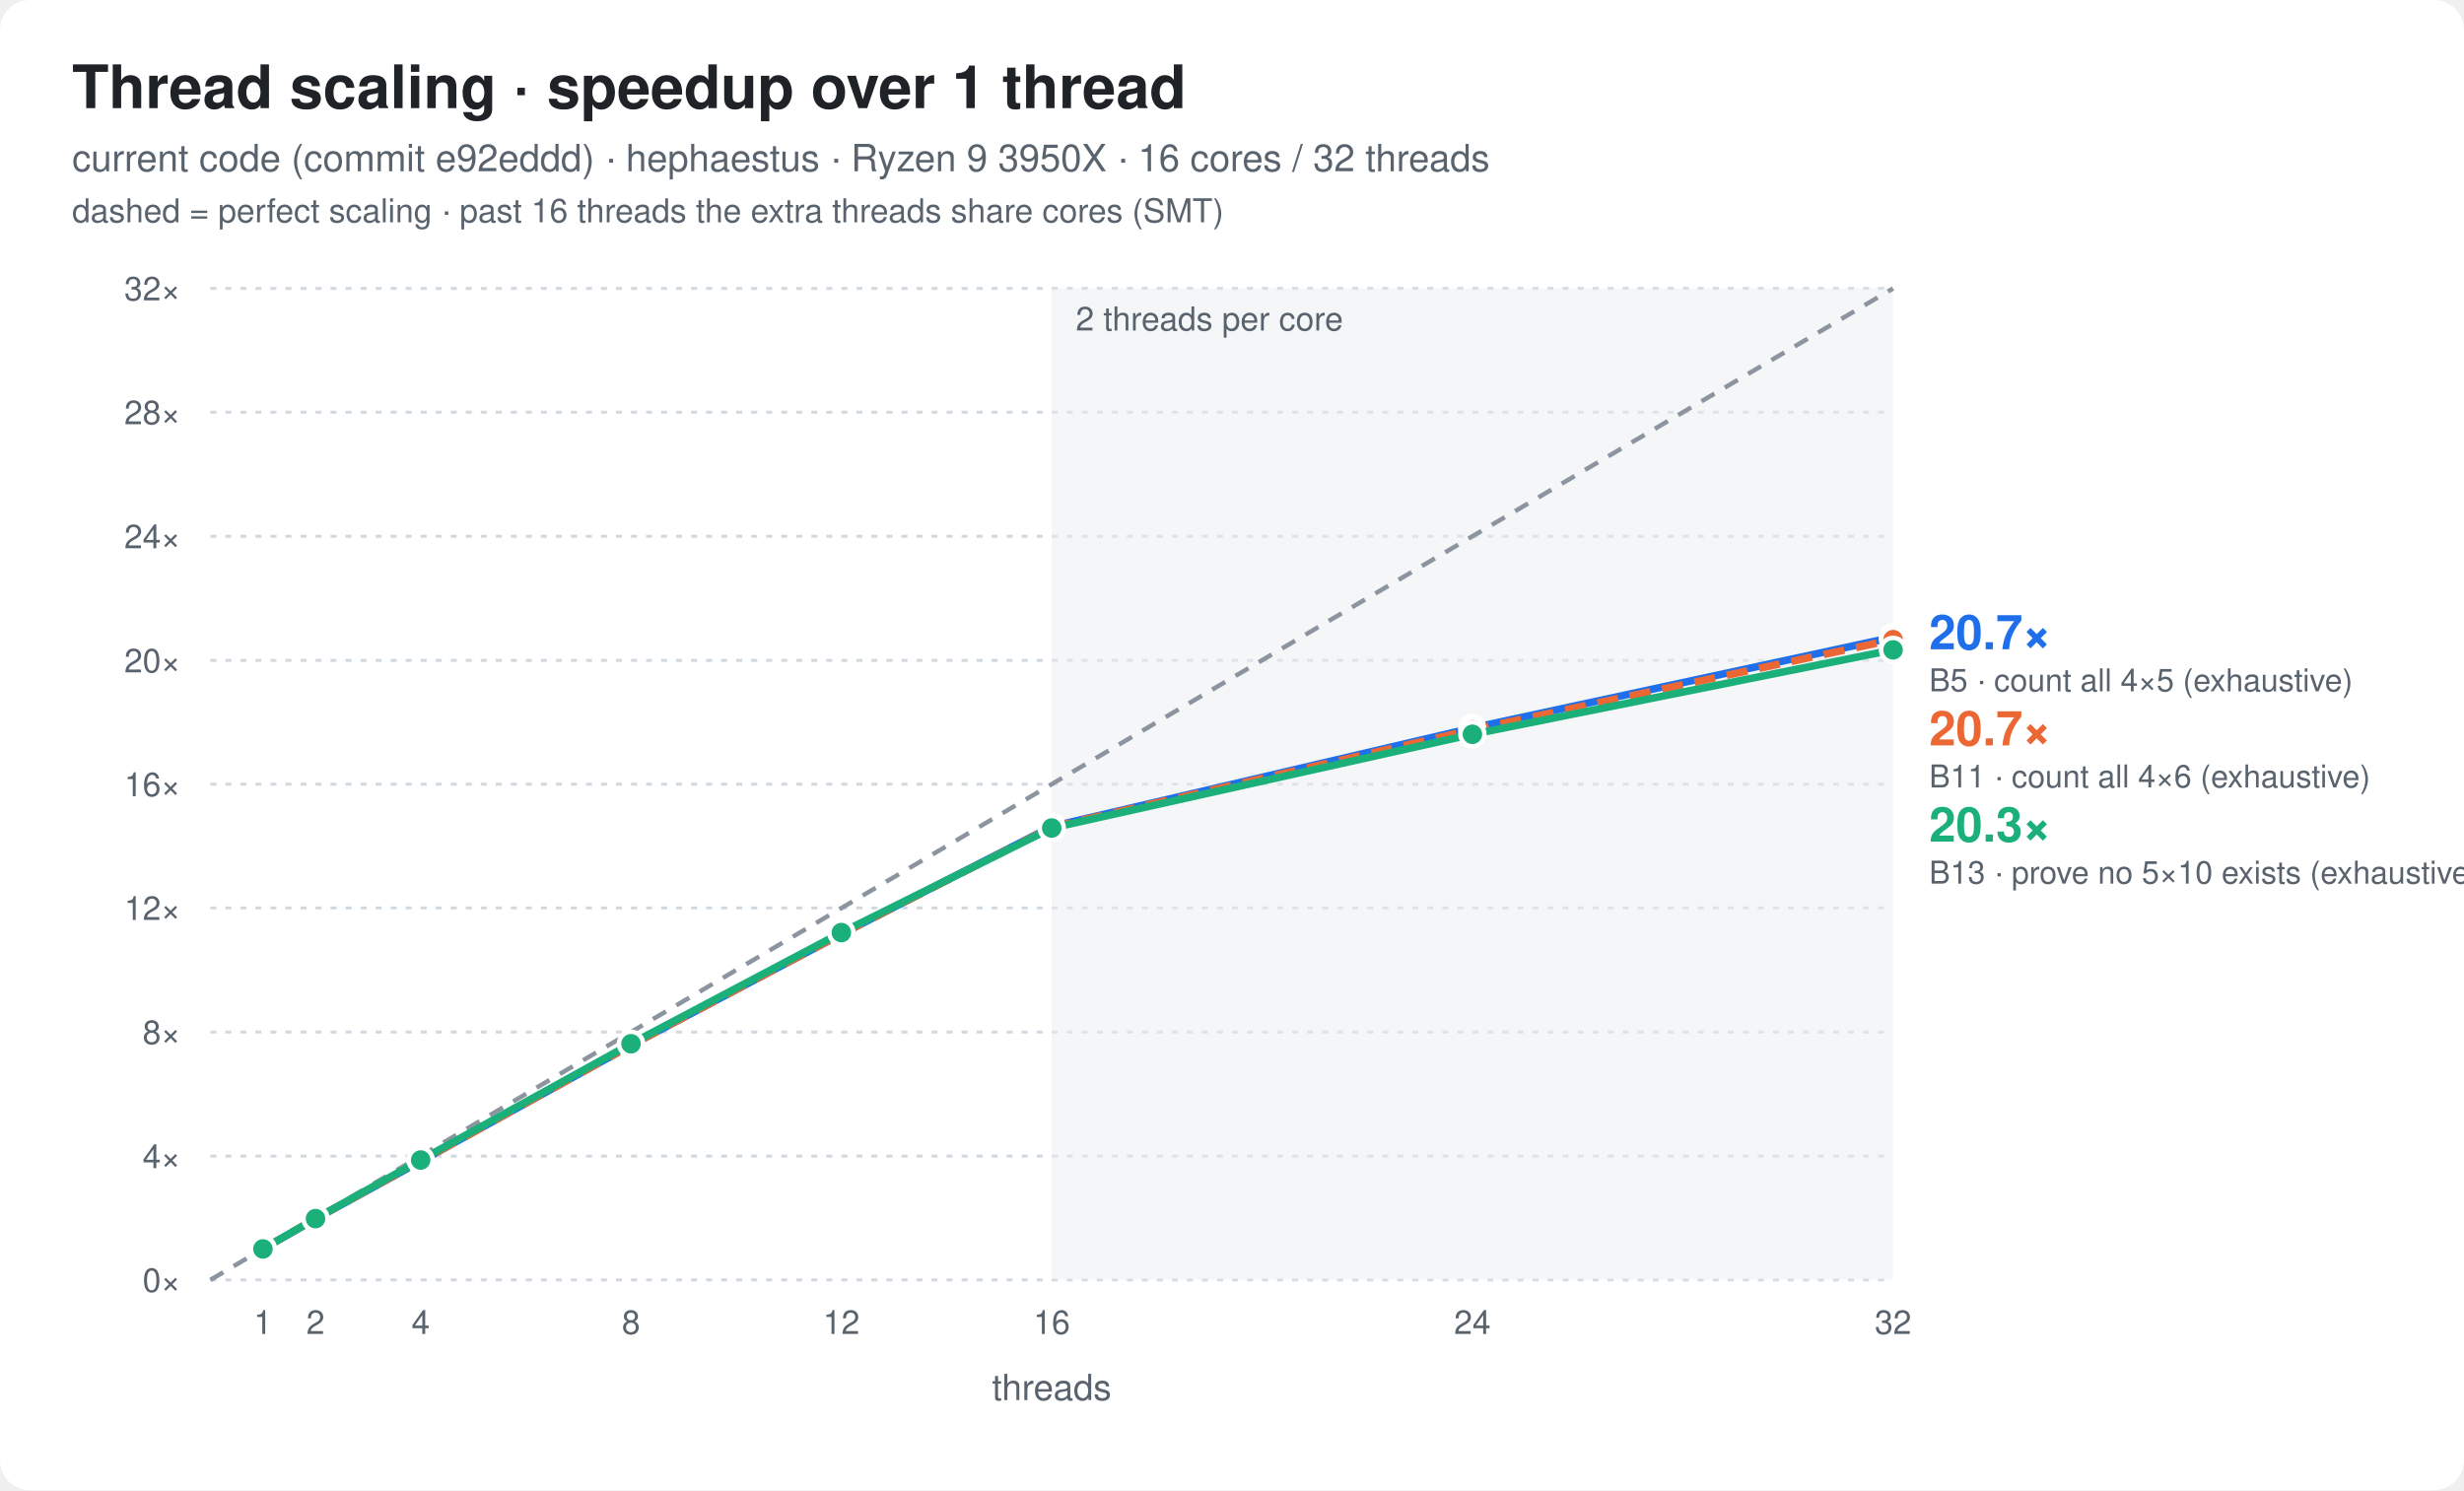
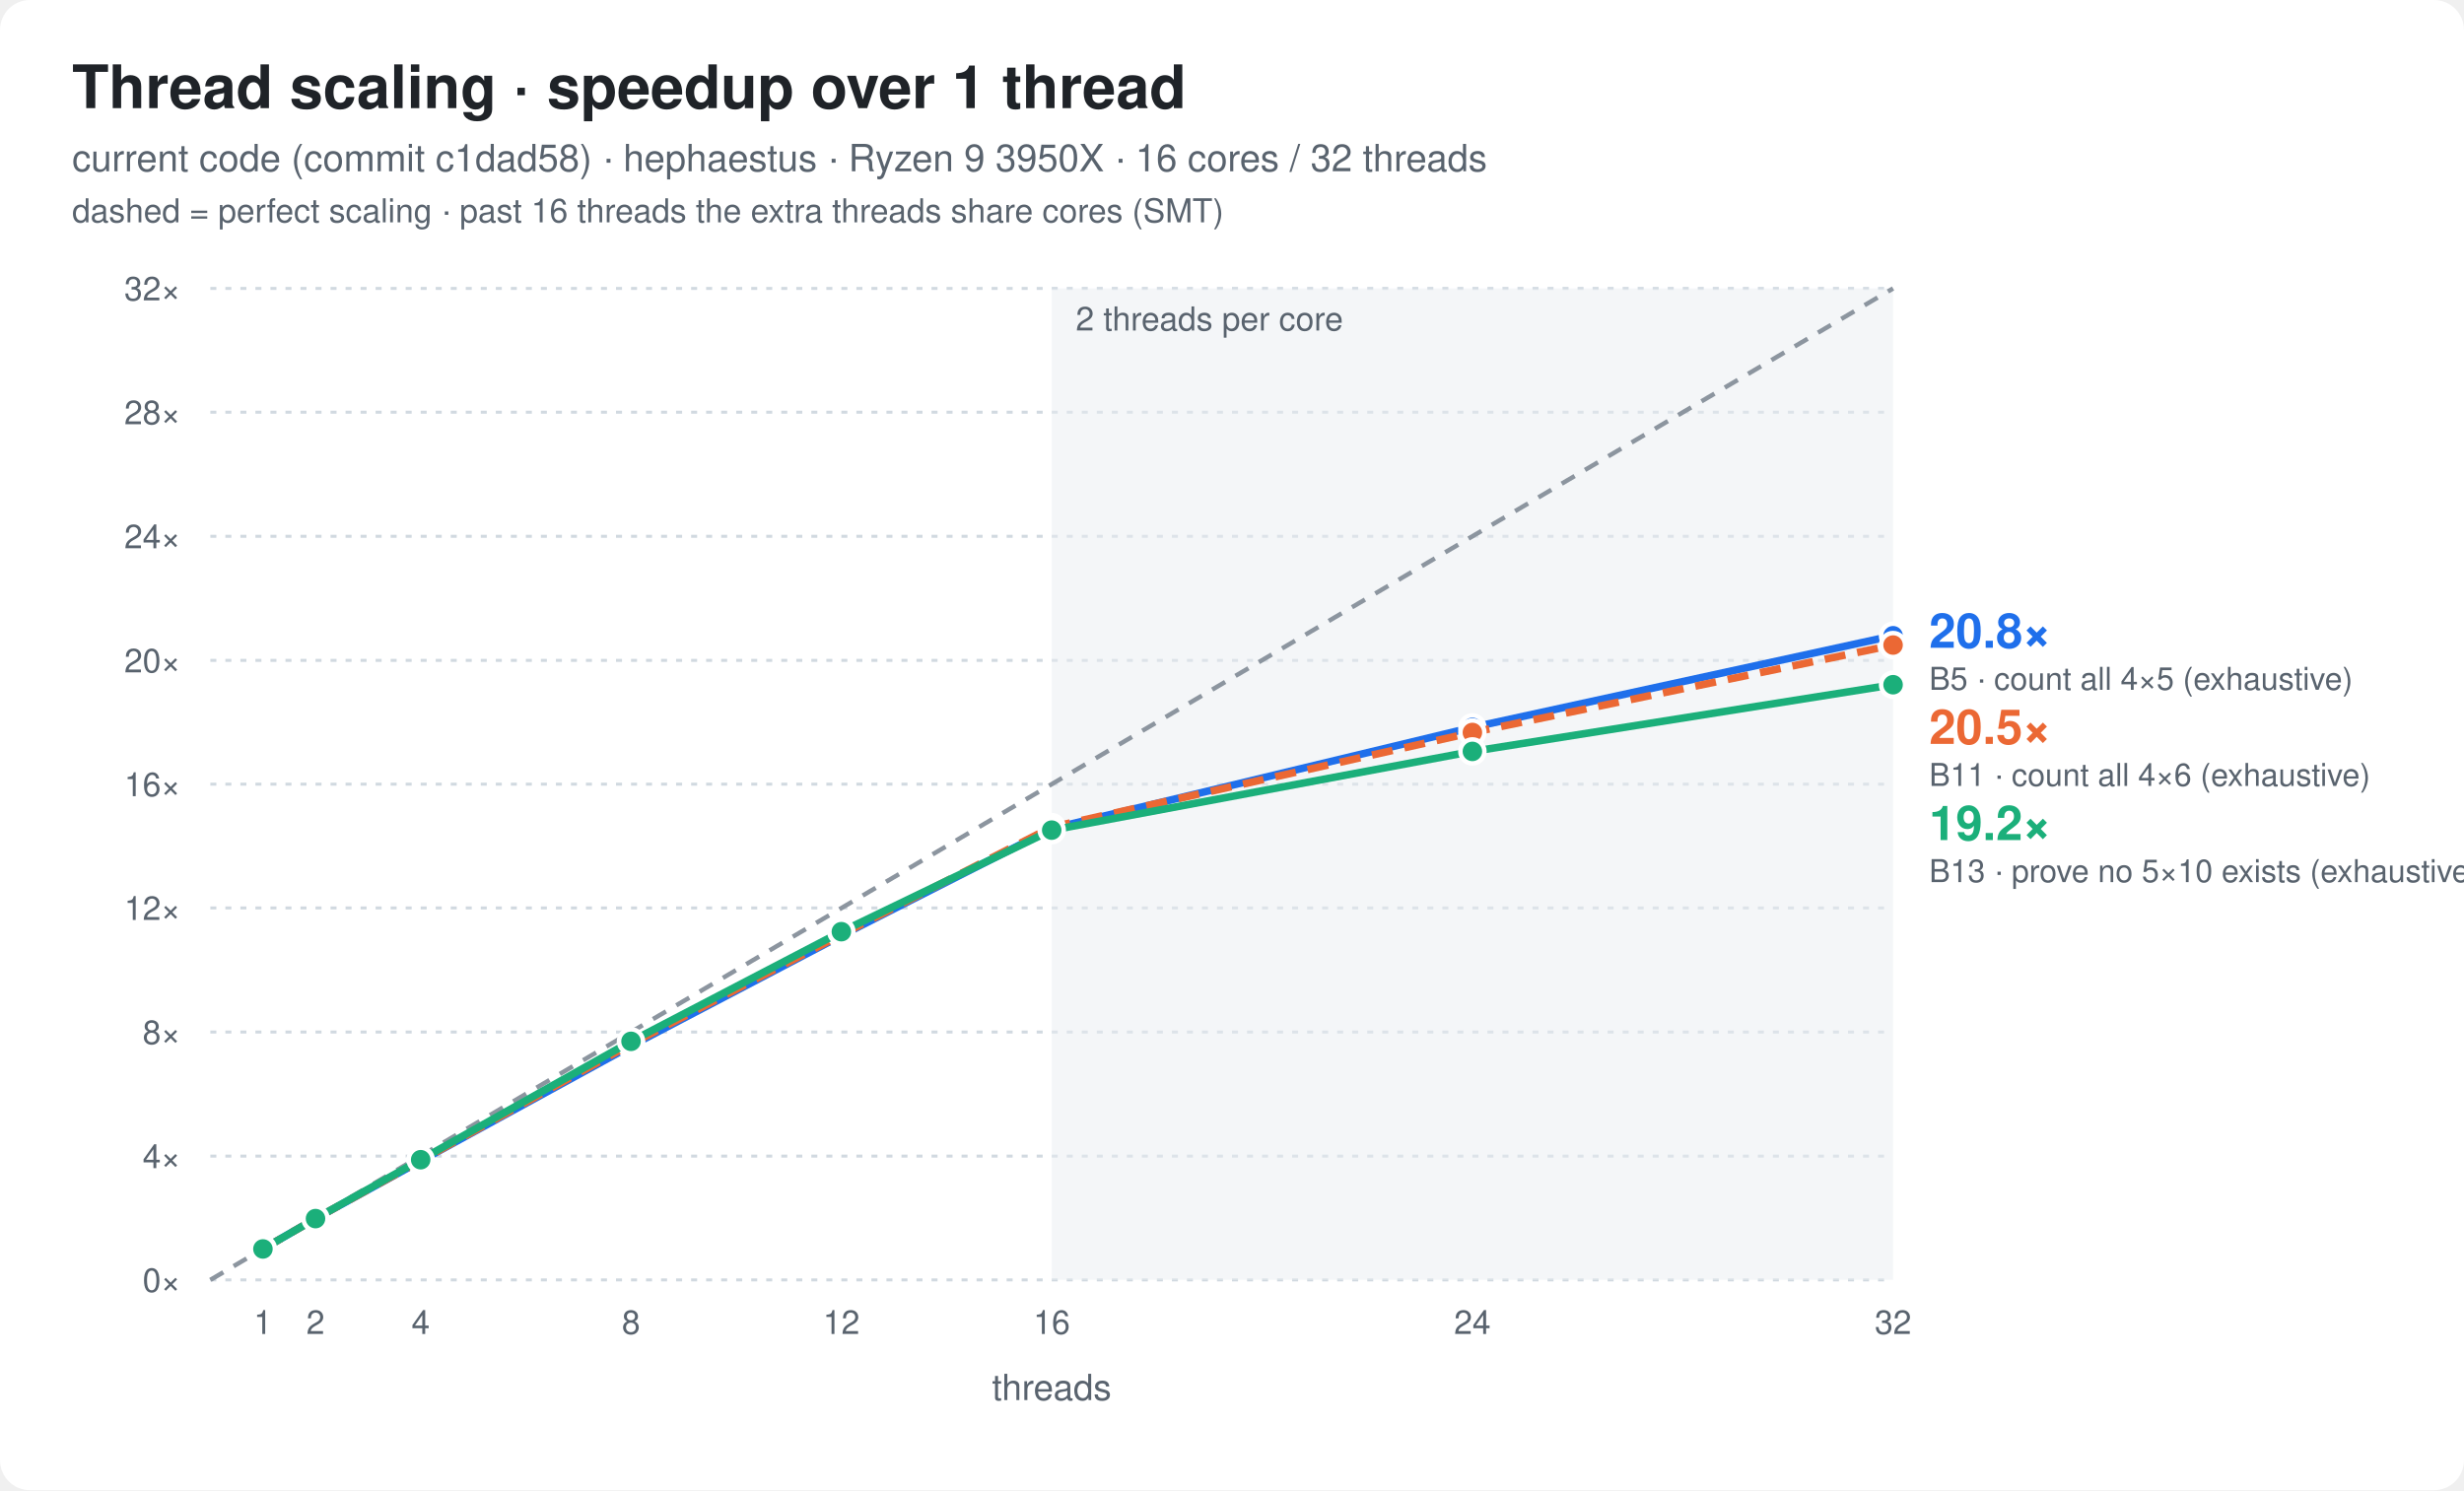
<svg xmlns="http://www.w3.org/2000/svg" width="820" height="496" viewBox="0 0 820 496" font-family="ui-sans-serif,-apple-system,Segoe UI,Helvetica,Arial,sans-serif">
  <style>
  .bg{fill:#ffffff} .t{fill:#1f2328} .m{fill:#59636e} .g{stroke:#d1d9e0}
  .bar{fill:#8fb8de} .best{fill:#1f6feb} .x{fill:#1a7f37;font-weight:600}
  .fail{fill:url(#hatch)} .hs{stroke:#afb8c1} .hb{fill:#eaeef2} .f{fill:#cf222e;font-weight:600}
  .ft{fill:#8c959f} .cur{fill:#1f6feb;font-weight:700}
  .ln{stroke:#1f6feb;fill:none} .lnf{fill:#1f6feb} .ctx{stroke:#afb8c1;fill:none} .ring{stroke:#ffffff}
  .fx{stroke:#8c959f;fill:none} .area{fill:#1f6feb;fill-opacity:.08} .tile{fill:#f6f8fa;stroke:#d1d9e0}
  .big{fill:#1f6feb;font-weight:800}
  .s2{stroke:#eb6834;fill:none} .s2f{fill:#eb6834} .s3{stroke:#1baf7a;fill:none} .s3f{fill:#1baf7a}
  @media (prefers-color-scheme: dark){
    .s2{stroke:#d95926} .s2f{fill:#d95926} .s3{stroke:#199e70} .s3f{fill:#199e70}
    .bg{fill:#0d1117} .t{fill:#e6edf3} .m{fill:#9198a1} .g{stroke:#30363d}
    .bar{fill:#2f5f8f} .best{fill:#4493f8} .x{fill:#3fb950}
    .hs{stroke:#484f58} .hb{fill:#21262d} .f{fill:#f85149} .ft{fill:#6e7681} .cur{fill:#4493f8}
    .ln{stroke:#4493f8} .lnf{fill:#4493f8} .ctx{stroke:#484f58} .ring{stroke:#0d1117}
    .fx{stroke:#6e7681} .area{fill:#4493f8;fill-opacity:.10} .tile{fill:#161b22;stroke:#30363d} .big{fill:#4493f8}
  }
</style>
  <rect class="bg" width="820" height="496" rx="10" />
  <text class="t" x="24" y="36" font-size="20" font-weight="800">Thread scaling · speedup over 1 thread</text>
-   <text class="m" x="24" y="57" font-size="12.5">current code (commit e92eddd) · hephaestus · Ryzen 9 3950X · 16 cores / 32 threads</text>
+   <text class="m" x="24" y="57" font-size="12.5">current code (commit c1dad58) · hephaestus · Ryzen 9 3950X · 16 cores / 32 threads</text>
  <text class="m" x="24" y="74" font-size="11">dashed = perfect scaling · past 16 threads the extra threads share cores (SMT)</text>
  <line class="g" x1="70" x2="630" y1="426.0" y2="426.0" stroke-dasharray="2 3" />
  <text class="m" x="60" y="430.0" font-size="11" text-anchor="end">0×</text>
  <line class="g" x1="70" x2="630" y1="384.8" y2="384.8" stroke-dasharray="2 3" />
  <text class="m" x="60" y="388.8" font-size="11" text-anchor="end">4×</text>
  <line class="g" x1="70" x2="630" y1="343.5" y2="343.5" stroke-dasharray="2 3" />
  <text class="m" x="60" y="347.5" font-size="11" text-anchor="end">8×</text>
  <line class="g" x1="70" x2="630" y1="302.2" y2="302.2" stroke-dasharray="2 3" />
  <text class="m" x="60" y="306.2" font-size="11" text-anchor="end">12×</text>
  <line class="g" x1="70" x2="630" y1="261.0" y2="261.0" stroke-dasharray="2 3" />
  <text class="m" x="60" y="265.0" font-size="11" text-anchor="end">16×</text>
  <line class="g" x1="70" x2="630" y1="219.8" y2="219.8" stroke-dasharray="2 3" />
  <text class="m" x="60" y="223.8" font-size="11" text-anchor="end">20×</text>
  <line class="g" x1="70" x2="630" y1="178.5" y2="178.5" stroke-dasharray="2 3" />
  <text class="m" x="60" y="182.5" font-size="11" text-anchor="end">24×</text>
  <line class="g" x1="70" x2="630" y1="137.2" y2="137.2" stroke-dasharray="2 3" />
  <text class="m" x="60" y="141.2" font-size="11" text-anchor="end">28×</text>
  <line class="g" x1="70" x2="630" y1="96.0" y2="96.0" stroke-dasharray="2 3" />
  <text class="m" x="60" y="100.0" font-size="11" text-anchor="end">32×</text>
  <text class="m" x="87.5" y="444" font-size="11" text-anchor="middle">1</text>
  <text class="m" x="105.0" y="444" font-size="11" text-anchor="middle">2</text>
  <text class="m" x="140.0" y="444" font-size="11" text-anchor="middle">4</text>
  <text class="m" x="210.0" y="444" font-size="11" text-anchor="middle">8</text>
  <text class="m" x="280.0" y="444" font-size="11" text-anchor="middle">12</text>
  <text class="m" x="350.0" y="444" font-size="11" text-anchor="middle">16</text>
  <text class="m" x="490.0" y="444" font-size="11" text-anchor="middle">24</text>
  <text class="m" x="630.0" y="444" font-size="11" text-anchor="middle">32</text>
  <text class="m" x="350" y="466" font-size="12" text-anchor="middle">threads</text>
  <rect class="hb" x="350.0" y="96" width="280.0" height="330" opacity=".5" />
  <text class="m" x="358.0" y="110" font-size="11">2 threads per core</text>
  <line class="fx" x1="70.0" y1="426.0" x2="630.0" y2="96.0" stroke-dasharray="5 4" stroke-width="1.5" />
-   <polyline class="ln" points="87.5,415.7 105.0,405.7 140.0,386.5 210.0,347.9 280.0,310.9 350.0,275.1 490.0,242.3 630.0,212.1" stroke-width="2.5" stroke-linejoin="round" />
+   <polyline class="ln" points="87.5,415.7 105.0,405.6 140.0,386.4 210.0,348.1 280.0,311.4 350.0,275.8 490.0,242.1 630.0,211.6" stroke-width="2.5" stroke-linejoin="round" />
  <circle class="lnf ring" cx="87.5" cy="415.7" r="4" stroke-width="1.5" />
-   <circle class="lnf ring" cx="105.0" cy="405.7" r="4" stroke-width="1.5" />
-   <circle class="lnf ring" cx="140.0" cy="386.5" r="4" stroke-width="1.5" />
-   <circle class="lnf ring" cx="210.0" cy="347.9" r="4" stroke-width="1.5" />
-   <circle class="lnf ring" cx="280.0" cy="310.9" r="4" stroke-width="1.5" />
-   <circle class="lnf ring" cx="350.0" cy="275.1" r="4" stroke-width="1.5" />
-   <circle class="lnf ring" cx="490.0" cy="242.3" r="4" stroke-width="1.5" />
-   <circle class="lnf ring" cx="630.0" cy="212.1" r="4" stroke-width="1.5" />
-   <polyline class="s2" points="87.5,415.7 105.0,405.6 140.0,386.5 210.0,347.9 280.0,310.9 350.0,275.3 490.0,242.9 630.0,212.9" stroke-width="2.5" stroke-linejoin="round" stroke-dasharray="7 4" />
+   <circle class="lnf ring" cx="105.0" cy="405.6" r="4" stroke-width="1.5" />
+   <circle class="lnf ring" cx="140.0" cy="386.4" r="4" stroke-width="1.5" />
+   <circle class="lnf ring" cx="210.0" cy="348.1" r="4" stroke-width="1.5" />
+   <circle class="lnf ring" cx="280.0" cy="311.4" r="4" stroke-width="1.5" />
+   <circle class="lnf ring" cx="350.0" cy="275.8" r="4" stroke-width="1.5" />
+   <circle class="lnf ring" cx="490.0" cy="242.1" r="4" stroke-width="1.5" />
+   <circle class="lnf ring" cx="630.0" cy="211.6" r="4" stroke-width="1.5" />
+   <polyline class="s2" points="87.5,415.7 105.0,405.6 140.0,386.3 210.0,347.5 280.0,311.1 350.0,275.3 490.0,243.8 630.0,214.7" stroke-width="2.5" stroke-linejoin="round" stroke-dasharray="7 4" />
  <circle class="s2f ring" cx="87.5" cy="415.7" r="4" stroke-width="1.5" />
  <circle class="s2f ring" cx="105.0" cy="405.6" r="4" stroke-width="1.5" />
-   <circle class="s2f ring" cx="140.0" cy="386.5" r="4" stroke-width="1.5" />
-   <circle class="s2f ring" cx="210.0" cy="347.9" r="4" stroke-width="1.5" />
-   <circle class="s2f ring" cx="280.0" cy="310.9" r="4" stroke-width="1.5" />
+   <circle class="s2f ring" cx="140.0" cy="386.3" r="4" stroke-width="1.5" />
+   <circle class="s2f ring" cx="210.0" cy="347.5" r="4" stroke-width="1.5" />
+   <circle class="s2f ring" cx="280.0" cy="311.1" r="4" stroke-width="1.5" />
  <circle class="s2f ring" cx="350.0" cy="275.3" r="4" stroke-width="1.5" />
-   <circle class="s2f ring" cx="490.0" cy="242.9" r="4" stroke-width="1.5" />
-   <circle class="s2f ring" cx="630.0" cy="212.9" r="4" stroke-width="1.5" />
-   <polyline class="s3" points="87.5,415.7 105.0,405.6 140.0,386.1 210.0,347.4 280.0,310.4 350.0,275.6 490.0,244.4 630.0,216.3" stroke-width="2.5" stroke-linejoin="round" />
+   <circle class="s2f ring" cx="490.0" cy="243.8" r="4" stroke-width="1.5" />
+   <circle class="s2f ring" cx="630.0" cy="214.7" r="4" stroke-width="1.5" />
+   <polyline class="s3" points="87.5,415.7 105.0,405.6 140.0,386.0 210.0,346.6 280.0,310.1 350.0,276.3 490.0,250.1 630.0,227.9" stroke-width="2.5" stroke-linejoin="round" />
  <circle class="s3f ring" cx="87.5" cy="415.7" r="4" stroke-width="1.5" />
  <circle class="s3f ring" cx="105.0" cy="405.6" r="4" stroke-width="1.5" />
-   <circle class="s3f ring" cx="140.0" cy="386.1" r="4" stroke-width="1.5" />
-   <circle class="s3f ring" cx="210.0" cy="347.4" r="4" stroke-width="1.5" />
-   <circle class="s3f ring" cx="280.0" cy="310.4" r="4" stroke-width="1.5" />
-   <circle class="s3f ring" cx="350.0" cy="275.6" r="4" stroke-width="1.5" />
-   <circle class="s3f ring" cx="490.0" cy="244.4" r="4" stroke-width="1.5" />
-   <circle class="s3f ring" cx="630.0" cy="216.3" r="4" stroke-width="1.5" />
-   <text class="lnf" x="642.0" y="216.1" font-size="16" font-weight="800">20.7×</text>
-   <text class="m" x="642.0" y="230.1" font-size="10.5">B5 · count all 4×5 (exhaustive)</text>
-   <text class="s2f" x="642.0" y="248.1" font-size="16" font-weight="800">20.7×</text>
-   <text class="m" x="642.0" y="262.1" font-size="10.5">B11 · count all 4×6 (exhaustive)</text>
-   <text class="s3f" x="642.0" y="280.1" font-size="16" font-weight="800">20.3×</text>
-   <text class="m" x="642.0" y="294.1" font-size="10.5">B13 · prove no 5×10 exists (exhaustive)</text>
+   <circle class="s3f ring" cx="140.0" cy="386.0" r="4" stroke-width="1.5" />
+   <circle class="s3f ring" cx="210.0" cy="346.6" r="4" stroke-width="1.5" />
+   <circle class="s3f ring" cx="280.0" cy="310.1" r="4" stroke-width="1.5" />
+   <circle class="s3f ring" cx="350.0" cy="276.3" r="4" stroke-width="1.5" />
+   <circle class="s3f ring" cx="490.0" cy="250.1" r="4" stroke-width="1.5" />
+   <circle class="s3f ring" cx="630.0" cy="227.9" r="4" stroke-width="1.5" />
+   <text class="lnf" x="642.0" y="215.6" font-size="16" font-weight="800">20.8×</text>
+   <text class="m" x="642.0" y="229.6" font-size="10.5">B5 · count all 4×5 (exhaustive)</text>
+   <text class="s2f" x="642.0" y="247.6" font-size="16" font-weight="800">20.5×</text>
+   <text class="m" x="642.0" y="261.6" font-size="10.5">B11 · count all 4×6 (exhaustive)</text>
+   <text class="s3f" x="642.0" y="279.6" font-size="16" font-weight="800">19.2×</text>
+   <text class="m" x="642.0" y="293.6" font-size="10.5">B13 · prove no 5×10 exists (exhaustive)</text>
</svg>
